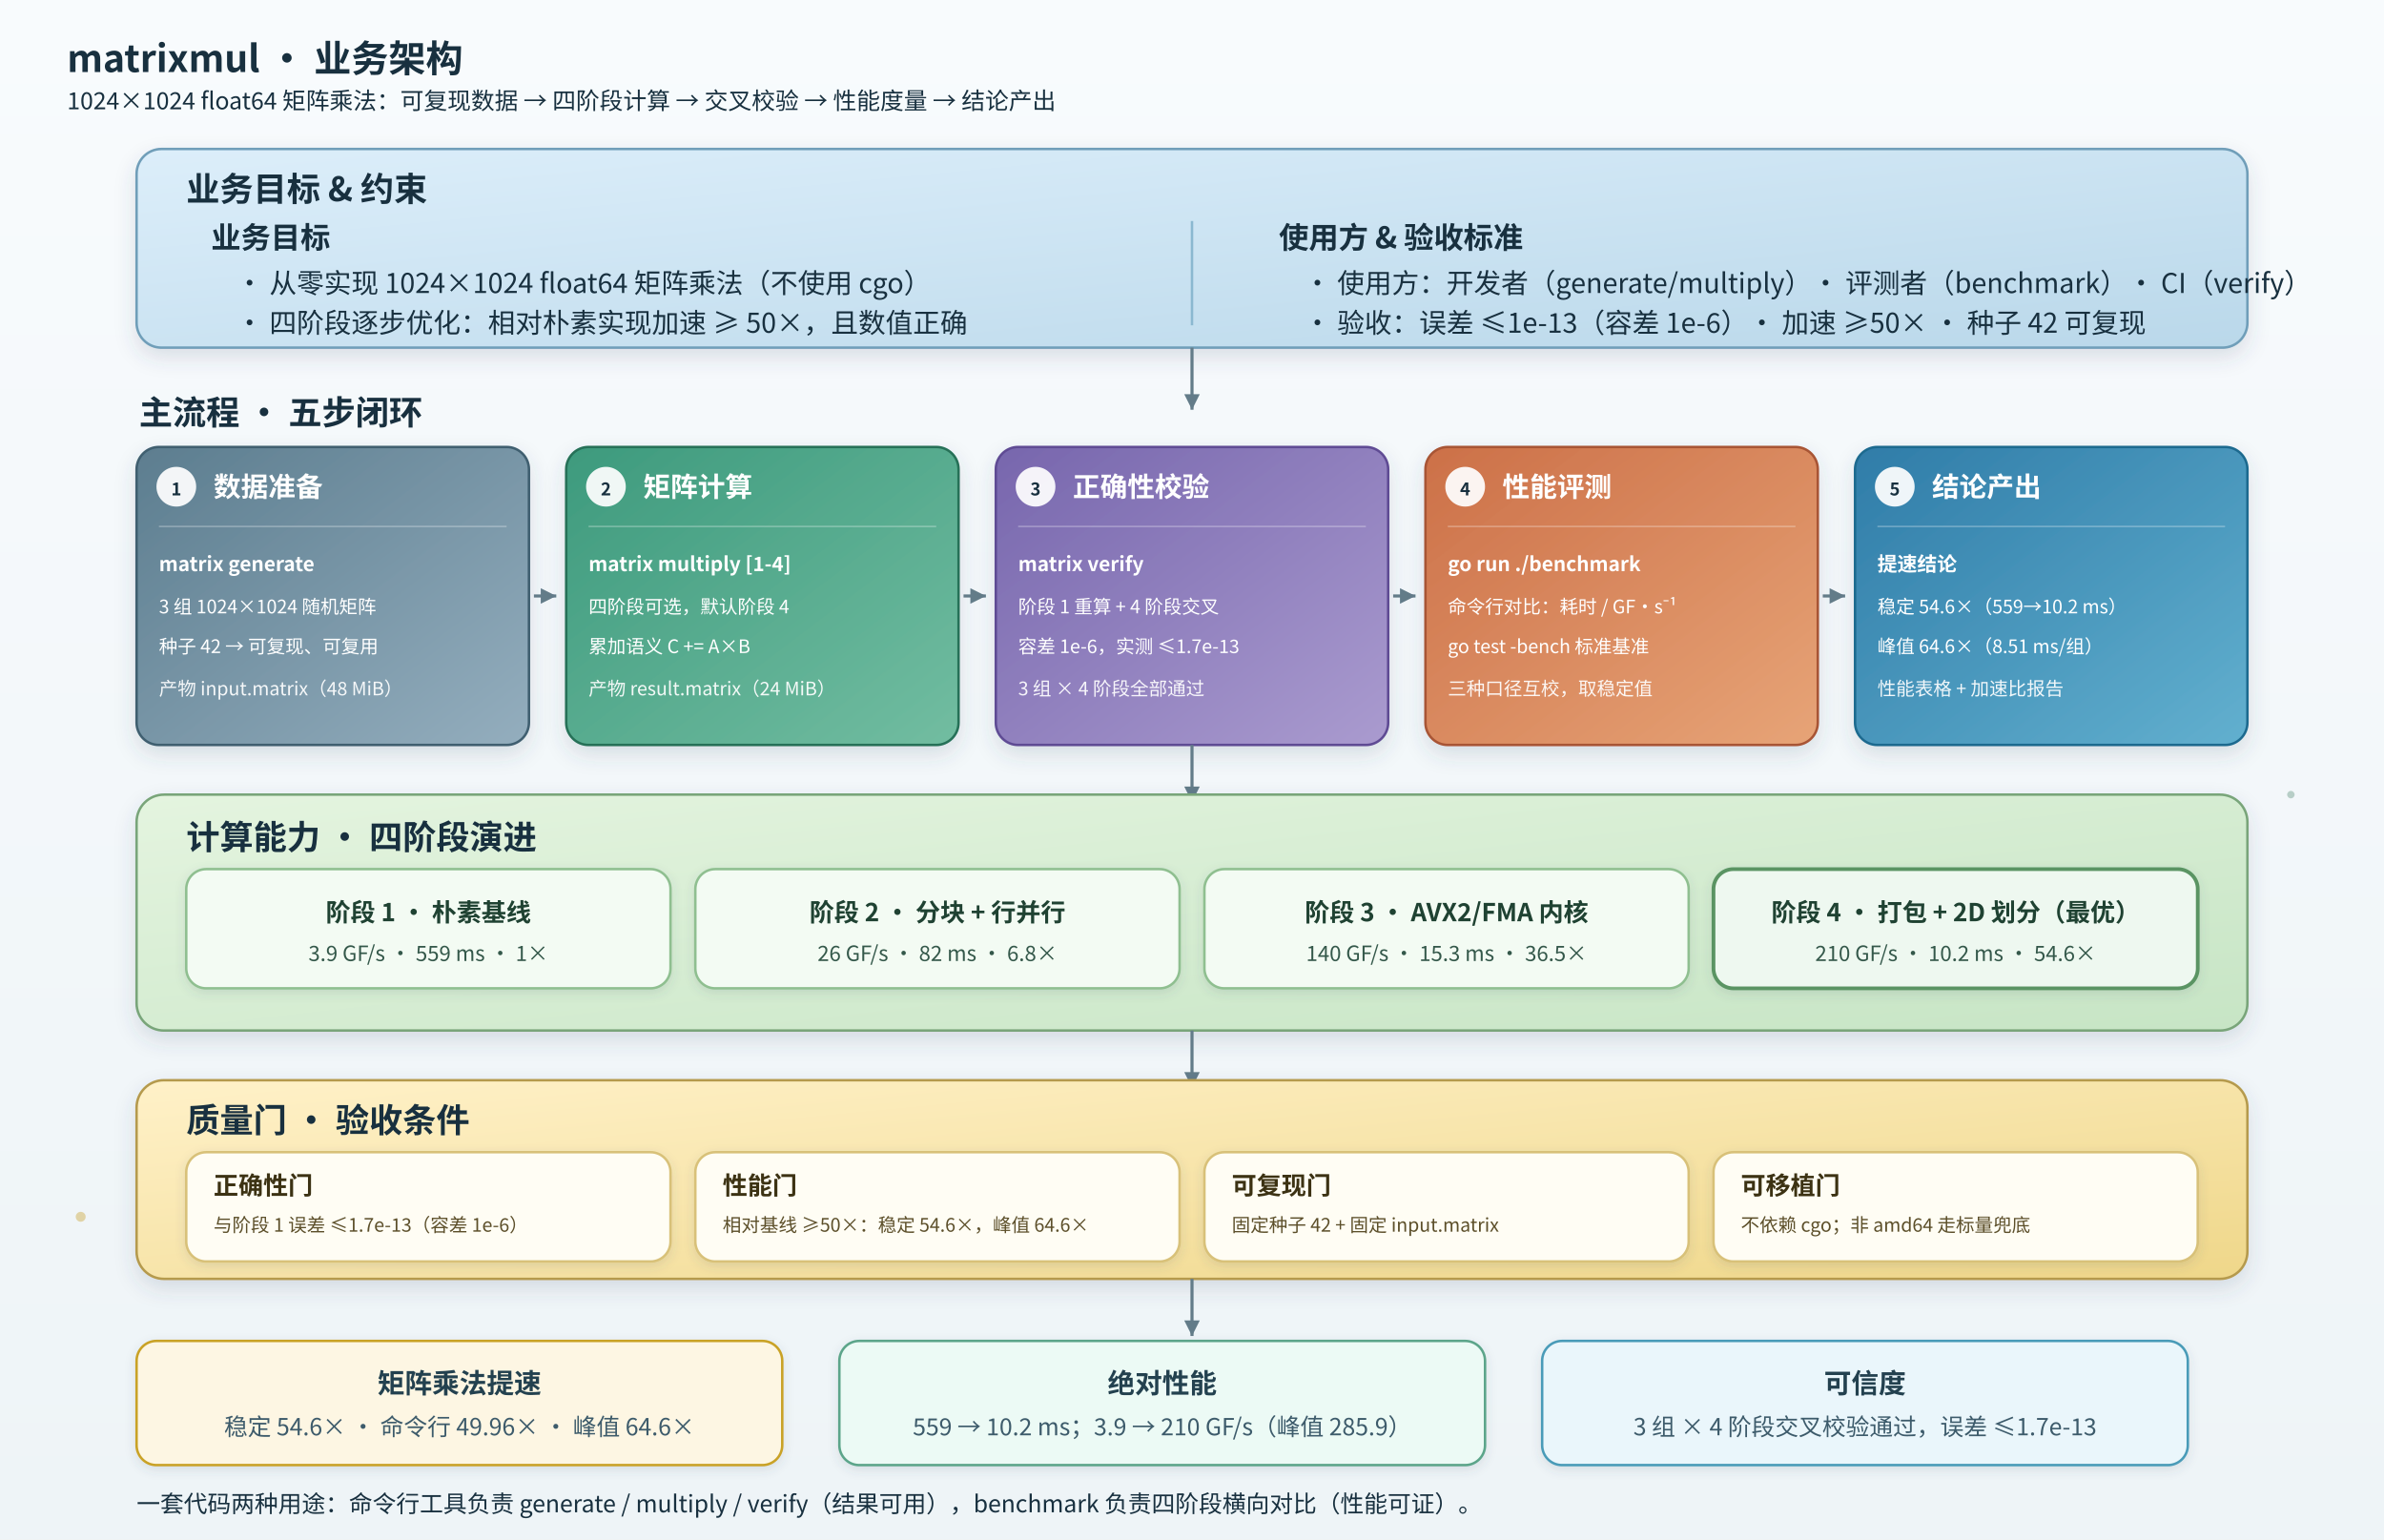
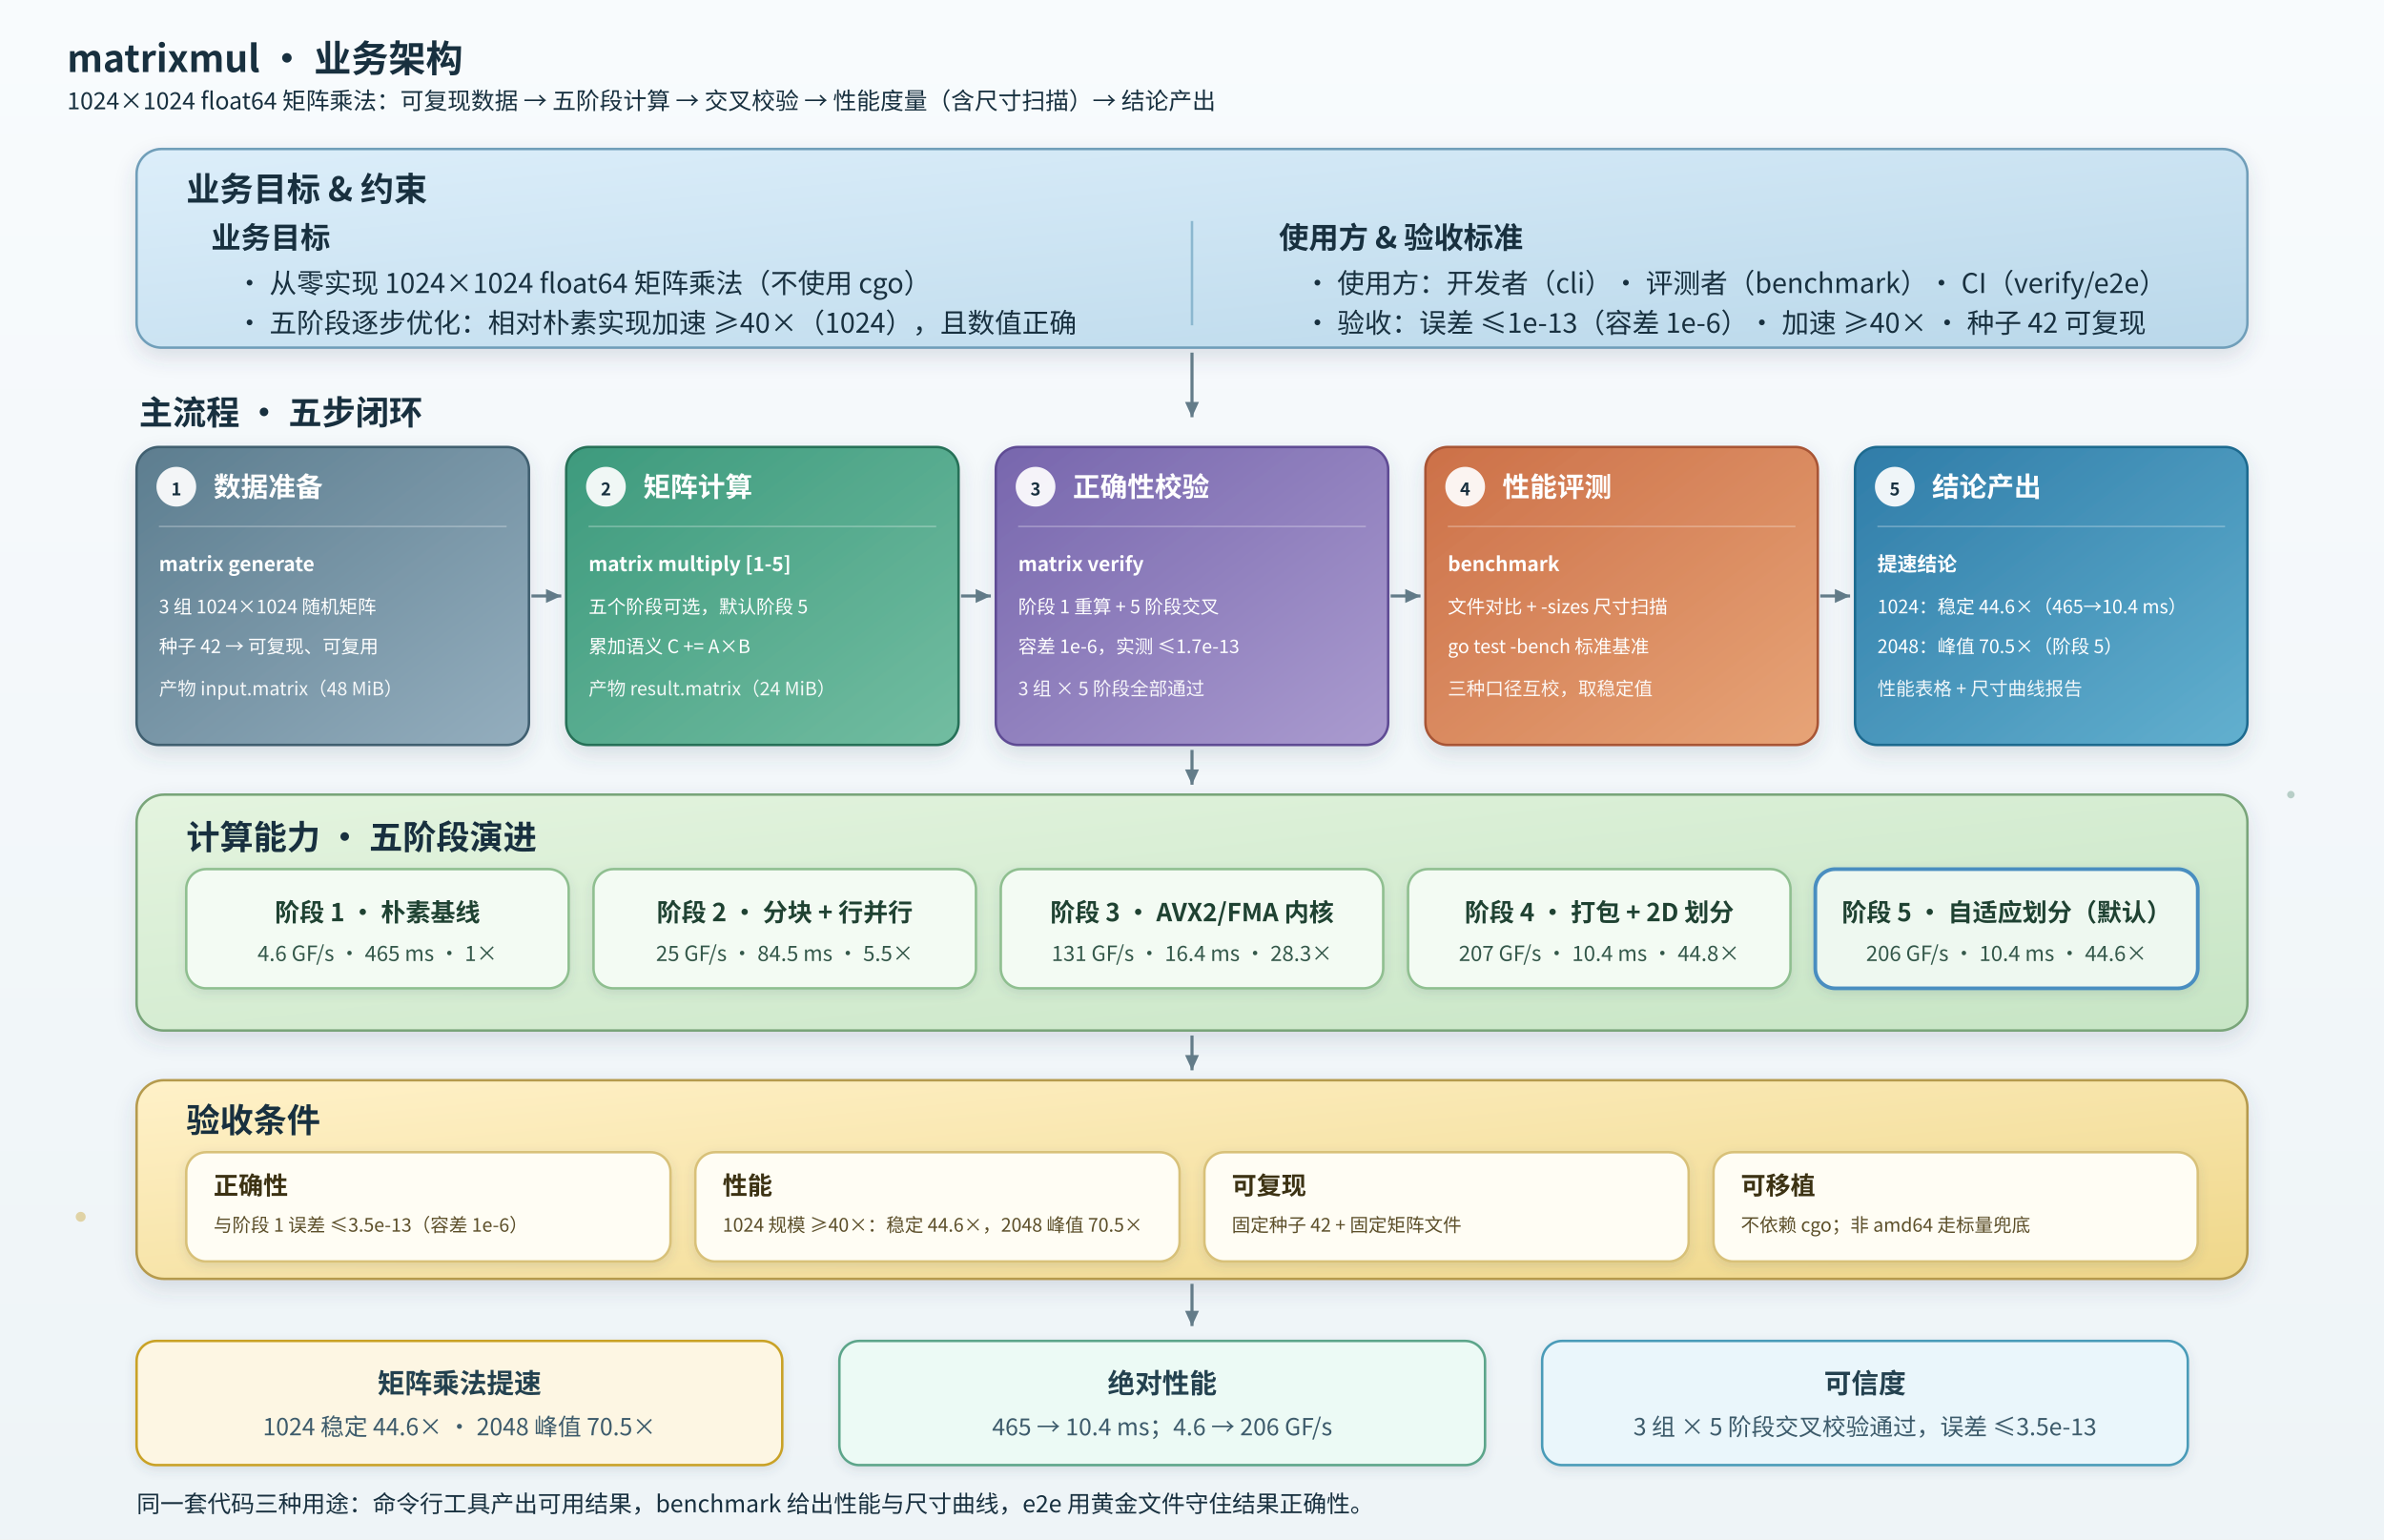
<svg xmlns="http://www.w3.org/2000/svg" width="1920" height="1240" viewBox="0 0 1920 1240" role="img" aria-labelledby="title desc">
  <defs>
    <linearGradient id="bg" x1="0" y1="0" x2="0" y2="1">
      <stop offset="0" stop-color="#f8fbfd" />
      <stop offset="1" stop-color="#eef4f7" />
    </linearGradient>
    <linearGradient id="input" x1="0" y1="0" x2="1" y2="1">
      <stop offset="0" stop-color="#dceefa" />
      <stop offset="1" stop-color="#bad8ea" />
    </linearGradient>
    <linearGradient id="core" x1="0" y1="0" x2="1" y2="1">
      <stop offset="0" stop-color="#e4f4df" />
      <stop offset="1" stop-color="#c7e5c5" />
    </linearGradient>
    <linearGradient id="abstract" x1="0" y1="0" x2="1" y2="1">
      <stop offset="0" stop-color="#fff1c8" />
      <stop offset="1" stop-color="#efd78a" />
    </linearGradient>
    <linearGradient id="s1" x1="0" y1="0" x2="1" y2="1">
      <stop offset="0" stop-color="#5c7d8f" />
      <stop offset="1" stop-color="#94aebe" />
    </linearGradient>
    <linearGradient id="s2" x1="0" y1="0" x2="1" y2="1">
      <stop offset="0" stop-color="#3d9a7d" />
      <stop offset="1" stop-color="#72bda1" />
    </linearGradient>
    <linearGradient id="s3" x1="0" y1="0" x2="1" y2="1">
      <stop offset="0" stop-color="#7766ad" />
      <stop offset="1" stop-color="#aa9bcf" />
    </linearGradient>
    <linearGradient id="s4" x1="0" y1="0" x2="1" y2="1">
      <stop offset="0" stop-color="#cc7048" />
      <stop offset="1" stop-color="#e7a477" />
    </linearGradient>
    <linearGradient id="s5" x1="0" y1="0" x2="1" y2="1">
      <stop offset="0" stop-color="#2f7ca8" />
      <stop offset="1" stop-color="#62b0cf" />
    </linearGradient>
    <filter id="shadow" x="-20%" y="-20%" width="140%" height="150%">
      <feDropShadow dx="0" dy="7" stdDeviation="8" flood-color="#39556a" flood-opacity="0.16" />
    </filter>
    <filter id="smallShadow" x="-20%" y="-20%" width="140%" height="150%">
      <feDropShadow dx="0" dy="3" stdDeviation="4" flood-color="#39556a" flood-opacity="0.14" />
    </filter>
-     <marker id="arrow" markerWidth="7" markerHeight="7" refX="6" refY="3.5" orient="auto" markerUnits="strokeWidth">
-       <path d="M1,1 L6,3.5 L1,6 Z" fill="#637c89" />
+     <marker id="arrow" viewBox="0 0 12 12" markerWidth="14" markerHeight="14" refX="11" refY="6" orient="auto" markerUnits="userSpaceOnUse" overflow="visible">
+       <path d="M0.5,1.2 L11,6 L0.5,10.8 Z" fill="#637c89" />
    </marker>
    <style>
      text { font-family: "Microsoft YaHei", "Noto Sans CJK SC", "PingFang SC", Arial, sans-serif; fill: #18303f; }
      .title { font-size: 30px; font-weight: 700; }
      .section { font-size: 27px; font-weight: 700; }
      .file { font-size: 24px; font-weight: 700; }
      .body { font-size: 22px; }
      .small { font-size: 19px; }
      .card-title { font-size: 22px; font-weight: 700; fill: white; }
      .card-file { font-size: 16px; font-weight: 700; fill: white; }
      .card-body { font-size: 15px; fill: white; }
      .chip { font-size: 14px; font-weight: 700; }
      .cap-title { font-size: 20px; font-weight: 700; fill: #1f4232; }
      .cap-body { font-size: 17px; fill: #34584a; }
      .gate-title { font-size: 20px; font-weight: 700; fill: #3c3213; }
      .gate-body { font-size: 15px; fill: #5c4f2a; }
      .val-title { font-size: 22px; font-weight: 700; fill: #23414f; }
      .val-body { font-size: 19px; fill: #3d5b6b; }
    </style>
  </defs>
  <rect width="1920" height="1240" fill="url(#bg)" />
  <circle cx="120" cy="150" r="3" fill="#8fb3a5" opacity=".6" />
  <circle cx="1800" cy="180" r="5" fill="#d4b862" opacity=".55" />
  <circle cx="1845" cy="640" r="3" fill="#8fb3a5" opacity=".6" />
  <circle cx="65" cy="980" r="4" fill="#d4b862" opacity=".55" />
  <text x="54" y="58" class="title">matrixmul · 业务架构</text>
-   <text x="54" y="88" class="small" fill="#66808e">1024×1024 float64 矩阵乘法：可复现数据 → 四阶段计算 → 交叉校验 → 性能度量 → 结论产出</text>
+   <text x="54" y="88" class="small" fill="#66808e">1024×1024 float64 矩阵乘法：可复现数据 → 五阶段计算 → 交叉校验 → 性能度量（含尺寸扫描）→ 结论产出</text>
  <g filter="url(#shadow)">
    <rect x="110" y="120" width="1700" height="160" rx="20" fill="url(#input)" stroke="#6f9eb9" stroke-width="2" />
  </g>
  <text x="150" y="162" class="section">业务目标 &amp; 约束</text>
  <line x1="960" y1="178" x2="960" y2="262" stroke="#8bb8d0" stroke-width="2" />
  <g transform="translate(170,200)">
    <text x="0" y="0" class="file">业务目标</text>
    <text x="20" y="36" class="body">• 从零实现 1024×1024 float64 矩阵乘法（不使用 cgo）</text>
-     <text x="20" y="68" class="body">• 四阶段逐步优化：相对朴素实现加速 ≥ 50×，且数值正确</text>
+     <text x="20" y="68" class="body">• 五阶段逐步优化：相对朴素实现加速 ≥40×（1024），且数值正确</text>
  </g>
  <g transform="translate(1030,200)">
    <text x="0" y="0" class="file">使用方 &amp; 验收标准</text>
-     <text x="20" y="36" class="body">• 使用方：开发者（generate/multiply）· 评测者（benchmark）· CI（verify）</text>
-     <text x="20" y="68" class="body">• 验收：误差 ≤1e-13（容差 1e-6）· 加速 ≥50× · 种子 42 可复现</text>
-   </g>
-   <path d="M960 280V330" stroke="#637c89" stroke-width="2.5" marker-end="url(#arrow)" />
+     <text x="20" y="36" class="body">• 使用方：开发者（cli）· 评测者（benchmark）· CI（verify/e2e）</text>
+     <text x="20" y="68" class="body">• 验收：误差 ≤1e-13（容差 1e-6）· 加速 ≥40× · 种子 42 可复现</text>
+   </g>
+   <path d="M960 284V336" stroke="#637c89" stroke-width="2.5" marker-end="url(#arrow)" />
  <text x="112" y="342" class="section">主流程 · 五步闭环</text>
  <g filter="url(#shadow)">
    <rect x="110" y="360" width="316" height="240" rx="18" fill="url(#s1)" stroke="#3f5f70" stroke-width="2" />
  </g>
  <circle cx="142" cy="392" r="16" fill="#ffffff" opacity=".92" />
  <text x="142" y="399" class="chip" text-anchor="middle" fill="#3f5f70">1</text>
  <text x="172" y="400" class="card-title">数据准备</text>
  <line x1="128" y1="424" x2="408" y2="424" stroke="white" opacity=".35" />
  <text x="128" y="460" class="card-file">matrix generate</text>
  <text x="128" y="494" class="card-body">3 组 1024×1024 随机矩阵</text>
  <text x="128" y="526" class="card-body">种子 42 → 可复现、可复用</text>
  <text x="128" y="560" class="card-body" opacity=".92">产物 input.matrix（48 MiB）</text>
-   <path d="M430 480H448" stroke="#637c89" stroke-width="2.5" marker-end="url(#arrow)" />
+   <path d="M428 480H452" stroke="#637c89" stroke-width="2.5" marker-end="url(#arrow)" />
  <g filter="url(#shadow)">
    <rect x="456" y="360" width="316" height="240" rx="18" fill="url(#s2)" stroke="#277158" stroke-width="2" />
  </g>
  <circle cx="488" cy="392" r="16" fill="#ffffff" opacity=".92" />
  <text x="488" y="399" class="chip" text-anchor="middle" fill="#257258">2</text>
  <text x="518" y="400" class="card-title">矩阵计算</text>
  <line x1="474" y1="424" x2="754" y2="424" stroke="white" opacity=".35" />
-   <text x="474" y="460" class="card-file">matrix multiply [1-4]</text>
-   <text x="474" y="494" class="card-body">四阶段可选，默认阶段 4</text>
+   <text x="474" y="460" class="card-file">matrix multiply [1-5]</text>
+   <text x="474" y="494" class="card-body">五个阶段可选，默认阶段 5</text>
  <text x="474" y="526" class="card-body">累加语义 C += A×B</text>
  <text x="474" y="560" class="card-body" opacity=".92">产物 result.matrix（24 MiB）</text>
-   <path d="M776 480H794" stroke="#637c89" stroke-width="2.5" marker-end="url(#arrow)" />
+   <path d="M774 480H798" stroke="#637c89" stroke-width="2.5" marker-end="url(#arrow)" />
  <g filter="url(#shadow)">
    <rect x="802" y="360" width="316" height="240" rx="18" fill="url(#s3)" stroke="#5f4b94" stroke-width="2" />
  </g>
  <circle cx="834" cy="392" r="16" fill="#ffffff" opacity=".92" />
  <text x="834" y="399" class="chip" text-anchor="middle" fill="#655297">3</text>
  <text x="864" y="400" class="card-title">正确性校验</text>
  <line x1="820" y1="424" x2="1100" y2="424" stroke="white" opacity=".35" />
  <text x="820" y="460" class="card-file">matrix verify</text>
-   <text x="820" y="494" class="card-body">阶段 1 重算 + 4 阶段交叉</text>
+   <text x="820" y="494" class="card-body">阶段 1 重算 + 5 阶段交叉</text>
  <text x="820" y="526" class="card-body">容差 1e-6，实测 ≤1.7e-13</text>
-   <text x="820" y="560" class="card-body" opacity=".92">3 组 × 4 阶段全部通过</text>
-   <path d="M1122 480H1140" stroke="#637c89" stroke-width="2.5" marker-end="url(#arrow)" />
+   <text x="820" y="560" class="card-body" opacity=".92">3 组 × 5 阶段全部通过</text>
+   <path d="M1120 480H1144" stroke="#637c89" stroke-width="2.5" marker-end="url(#arrow)" />
  <g filter="url(#shadow)">
    <rect x="1148" y="360" width="316" height="240" rx="18" fill="url(#s4)" stroke="#a85535" stroke-width="2" />
  </g>
  <circle cx="1180" cy="392" r="16" fill="#ffffff" opacity=".92" />
  <text x="1180" y="399" class="chip" text-anchor="middle" fill="#a64f31">4</text>
  <text x="1210" y="400" class="card-title">性能评测</text>
  <line x1="1166" y1="424" x2="1446" y2="424" stroke="white" opacity=".35" />
-   <text x="1166" y="460" class="card-file">go run ./benchmark</text>
-   <text x="1166" y="494" class="card-body">命令行对比：耗时 / GF·s⁻¹</text>
+   <text x="1166" y="460" class="card-file">benchmark</text>
+   <text x="1166" y="494" class="card-body">文件对比 + -sizes 尺寸扫描</text>
  <text x="1166" y="526" class="card-body">go test -bench 标准基准</text>
  <text x="1166" y="560" class="card-body" opacity=".92">三种口径互校，取稳定值</text>
-   <path d="M1468 480H1486" stroke="#637c89" stroke-width="2.5" marker-end="url(#arrow)" />
+   <path d="M1466 480H1490" stroke="#637c89" stroke-width="2.5" marker-end="url(#arrow)" />
  <g filter="url(#shadow)">
    <rect x="1494" y="360" width="316" height="240" rx="18" fill="url(#s5)" stroke="#1f6a8f" stroke-width="2" />
  </g>
  <circle cx="1526" cy="392" r="16" fill="#ffffff" opacity=".92" />
  <text x="1526" y="399" class="chip" text-anchor="middle" fill="#1f6a8f">5</text>
  <text x="1556" y="400" class="card-title">结论产出</text>
  <line x1="1512" y1="424" x2="1792" y2="424" stroke="white" opacity=".35" />
  <text x="1512" y="460" class="card-file">提速结论</text>
-   <text x="1512" y="494" class="card-body">稳定 54.6×（559→10.2 ms）</text>
-   <text x="1512" y="526" class="card-body">峰值 64.6×（8.51 ms/组）</text>
-   <text x="1512" y="560" class="card-body" opacity=".92">性能表格 + 加速比报告</text>
-   <path d="M960 600V646" stroke="#637c89" stroke-width="2.5" marker-end="url(#arrow)" />
+   <text x="1512" y="494" class="card-body">1024：稳定 44.6×（465→10.4 ms）</text>
+   <text x="1512" y="526" class="card-body">2048：峰值 70.5×（阶段 5）</text>
+   <text x="1512" y="560" class="card-body" opacity=".92">性能表格 + 尺寸曲线报告</text>
+   <path d="M960 604V632" stroke="#637c89" stroke-width="2.5" marker-end="url(#arrow)" />
  <g filter="url(#shadow)">
    <rect x="110" y="640" width="1700" height="190" rx="22" fill="url(#core)" stroke="#79a57a" stroke-width="2" />
  </g>
-   <text x="150" y="684" class="section">计算能力 · 四阶段演进</text>
-   <g filter="url(#smallShadow)">
-     <rect x="150" y="700" width="390" height="96" rx="16" fill="#f3fbf3" stroke="#8fbf90" stroke-width="2" />
-   </g>
-   <text x="345" y="742" class="cap-title" text-anchor="middle">阶段 1 · 朴素基线</text>
-   <text x="345" y="774" class="cap-body" text-anchor="middle">3.9 GF/s · 559 ms · 1×</text>
-   <g filter="url(#smallShadow)">
-     <rect x="560" y="700" width="390" height="96" rx="16" fill="#f3fbf3" stroke="#8fbf90" stroke-width="2" />
-   </g>
-   <text x="755" y="742" class="cap-title" text-anchor="middle">阶段 2 · 分块 + 行并行</text>
-   <text x="755" y="774" class="cap-body" text-anchor="middle">26 GF/s · 82 ms · 6.8×</text>
-   <g filter="url(#smallShadow)">
-     <rect x="970" y="700" width="390" height="96" rx="16" fill="#f3fbf3" stroke="#8fbf90" stroke-width="2" />
-   </g>
-   <text x="1165" y="742" class="cap-title" text-anchor="middle">阶段 3 · AVX2/FMA 内核</text>
-   <text x="1165" y="774" class="cap-body" text-anchor="middle">140 GF/s · 15.3 ms · 36.5×</text>
-   <g filter="url(#smallShadow)">
-     <rect x="1380" y="700" width="390" height="96" rx="16" fill="#eef8f0" stroke="#5a9463" stroke-width="3" />
-   </g>
-   <text x="1575" y="742" class="cap-title" text-anchor="middle">阶段 4 · 打包 + 2D 划分（最优）</text>
-   <text x="1575" y="774" class="cap-body" text-anchor="middle">210 GF/s · 10.2 ms · 54.6×</text>
-   <path d="M960 830V876" stroke="#637c89" stroke-width="2.5" marker-end="url(#arrow)" />
+   <text x="150" y="684" class="section">计算能力 · 五阶段演进</text>
+   <g filter="url(#smallShadow)">
+     <rect x="150" y="700" width="308" height="96" rx="16" fill="#f3fbf3" stroke="#8fbf90" stroke-width="2" />
+   </g>
+   <text x="304" y="742" class="cap-title" text-anchor="middle">阶段 1 · 朴素基线</text>
+   <text x="304" y="774" class="cap-body" text-anchor="middle">4.6 GF/s · 465 ms · 1×</text>
+   <g filter="url(#smallShadow)">
+     <rect x="478" y="700" width="308" height="96" rx="16" fill="#f3fbf3" stroke="#8fbf90" stroke-width="2" />
+   </g>
+   <text x="632" y="742" class="cap-title" text-anchor="middle">阶段 2 · 分块 + 行并行</text>
+   <text x="632" y="774" class="cap-body" text-anchor="middle">25 GF/s · 84.5 ms · 5.5×</text>
+   <g filter="url(#smallShadow)">
+     <rect x="806" y="700" width="308" height="96" rx="16" fill="#f3fbf3" stroke="#8fbf90" stroke-width="2" />
+   </g>
+   <text x="960" y="742" class="cap-title" text-anchor="middle">阶段 3 · AVX2/FMA 内核</text>
+   <text x="960" y="774" class="cap-body" text-anchor="middle">131 GF/s · 16.4 ms · 28.3×</text>
+   <g filter="url(#smallShadow)">
+     <rect x="1134" y="700" width="308" height="96" rx="16" fill="#f3fbf3" stroke="#8fbf90" stroke-width="2" />
+   </g>
+   <text x="1288" y="742" class="cap-title" text-anchor="middle">阶段 4 · 打包 + 2D 划分</text>
+   <text x="1288" y="774" class="cap-body" text-anchor="middle">207 GF/s · 10.4 ms · 44.8×</text>
+   <g filter="url(#smallShadow)">
+     <rect x="1462" y="700" width="308" height="96" rx="16" fill="#eef8f0" stroke="#4a8ec0" stroke-width="3" />
+   </g>
+   <text x="1616" y="742" class="cap-title" text-anchor="middle">阶段 5 · 自适应划分（默认）</text>
+   <text x="1616" y="774" class="cap-body" text-anchor="middle">206 GF/s · 10.4 ms · 44.6×</text>
+   <path d="M960 834V862" stroke="#637c89" stroke-width="2.5" marker-end="url(#arrow)" />
  <g filter="url(#shadow)">
    <rect x="110" y="870" width="1700" height="160" rx="22" fill="url(#abstract)" stroke="#b59a4d" stroke-width="2" />
  </g>
-   <text x="150" y="912" class="section">质量门 · 验收条件</text>
+   <text x="150" y="912" class="section">验收条件</text>
  <g filter="url(#smallShadow)">
    <rect x="150" y="928" width="390" height="88" rx="16" fill="#fffdf4" stroke="#d8c179" stroke-width="2" />
  </g>
-   <text x="172" y="962" class="gate-title">正确性门</text>
-   <text x="172" y="992" class="gate-body">与阶段 1 误差 ≤1.7e-13（容差 1e-6）</text>
+   <text x="172" y="962" class="gate-title">正确性</text>
+   <text x="172" y="992" class="gate-body">与阶段 1 误差 ≤3.5e-13（容差 1e-6）</text>
  <g filter="url(#smallShadow)">
    <rect x="560" y="928" width="390" height="88" rx="16" fill="#fffdf4" stroke="#d8c179" stroke-width="2" />
  </g>
-   <text x="582" y="962" class="gate-title">性能门</text>
-   <text x="582" y="992" class="gate-body">相对基线 ≥50×：稳定 54.6×，峰值 64.6×</text>
+   <text x="582" y="962" class="gate-title">性能</text>
+   <text x="582" y="992" class="gate-body">1024 规模 ≥40×：稳定 44.6×，2048 峰值 70.5×</text>
  <g filter="url(#smallShadow)">
    <rect x="970" y="928" width="390" height="88" rx="16" fill="#fffdf4" stroke="#d8c179" stroke-width="2" />
  </g>
-   <text x="992" y="962" class="gate-title">可复现门</text>
-   <text x="992" y="992" class="gate-body">固定种子 42 + 固定 input.matrix</text>
+   <text x="992" y="962" class="gate-title">可复现</text>
+   <text x="992" y="992" class="gate-body">固定种子 42 + 固定矩阵文件</text>
  <g filter="url(#smallShadow)">
    <rect x="1380" y="928" width="390" height="88" rx="16" fill="#fffdf4" stroke="#d8c179" stroke-width="2" />
  </g>
-   <text x="1402" y="962" class="gate-title">可移植门</text>
+   <text x="1402" y="962" class="gate-title">可移植</text>
  <text x="1402" y="992" class="gate-body">不依赖 cgo；非 amd64 走标量兜底</text>
-   <path d="M960 1030V1076" stroke="#637c89" stroke-width="2.5" marker-end="url(#arrow)" />
+   <path d="M960 1034V1068" stroke="#637c89" stroke-width="2.5" marker-end="url(#arrow)" />
  <g filter="url(#smallShadow)">
    <rect x="110" y="1080" width="520" height="100" rx="16" fill="#fdf6e3" stroke="#c9a227" stroke-width="2" />
  </g>
  <text x="370" y="1122" class="val-title" text-anchor="middle">矩阵乘法提速</text>
-   <text x="370" y="1156" class="val-body" text-anchor="middle">稳定 54.6× · 命令行 49.96× · 峰值 64.6×</text>
+   <text x="370" y="1156" class="val-body" text-anchor="middle">1024 稳定 44.6× · 2048 峰值 70.5×</text>
  <g filter="url(#smallShadow)">
    <rect x="676" y="1080" width="520" height="100" rx="16" fill="#ecfaf5" stroke="#5ca58a" stroke-width="2" />
  </g>
  <text x="936" y="1122" class="val-title" text-anchor="middle">绝对性能</text>
-   <text x="936" y="1156" class="val-body" text-anchor="middle">559 → 10.2 ms；3.9 → 210 GF/s（峰值 285.9）</text>
+   <text x="936" y="1156" class="val-body" text-anchor="middle">465 → 10.4 ms；4.6 → 206 GF/s</text>
  <g filter="url(#smallShadow)">
    <rect x="1242" y="1080" width="520" height="100" rx="16" fill="#eaf6fb" stroke="#4a9bb8" stroke-width="2" />
  </g>
  <text x="1502" y="1122" class="val-title" text-anchor="middle">可信度</text>
-   <text x="1502" y="1156" class="val-body" text-anchor="middle">3 组 × 4 阶段交叉校验通过，误差 ≤1.7e-13</text>
-   <text x="110" y="1218" class="small" fill="#66808e">一套代码两种用途：命令行工具负责 generate / multiply / verify（结果可用），benchmark 负责四阶段横向对比（性能可证）。</text>
+   <text x="1502" y="1156" class="val-body" text-anchor="middle">3 组 × 5 阶段交叉校验通过，误差 ≤3.5e-13</text>
+   <text x="110" y="1218" class="small" fill="#66808e">同一套代码三种用途：命令行工具产出可用结果，benchmark 给出性能与尺寸曲线，e2e 用黄金文件守住结果正确性。</text>
</svg>
